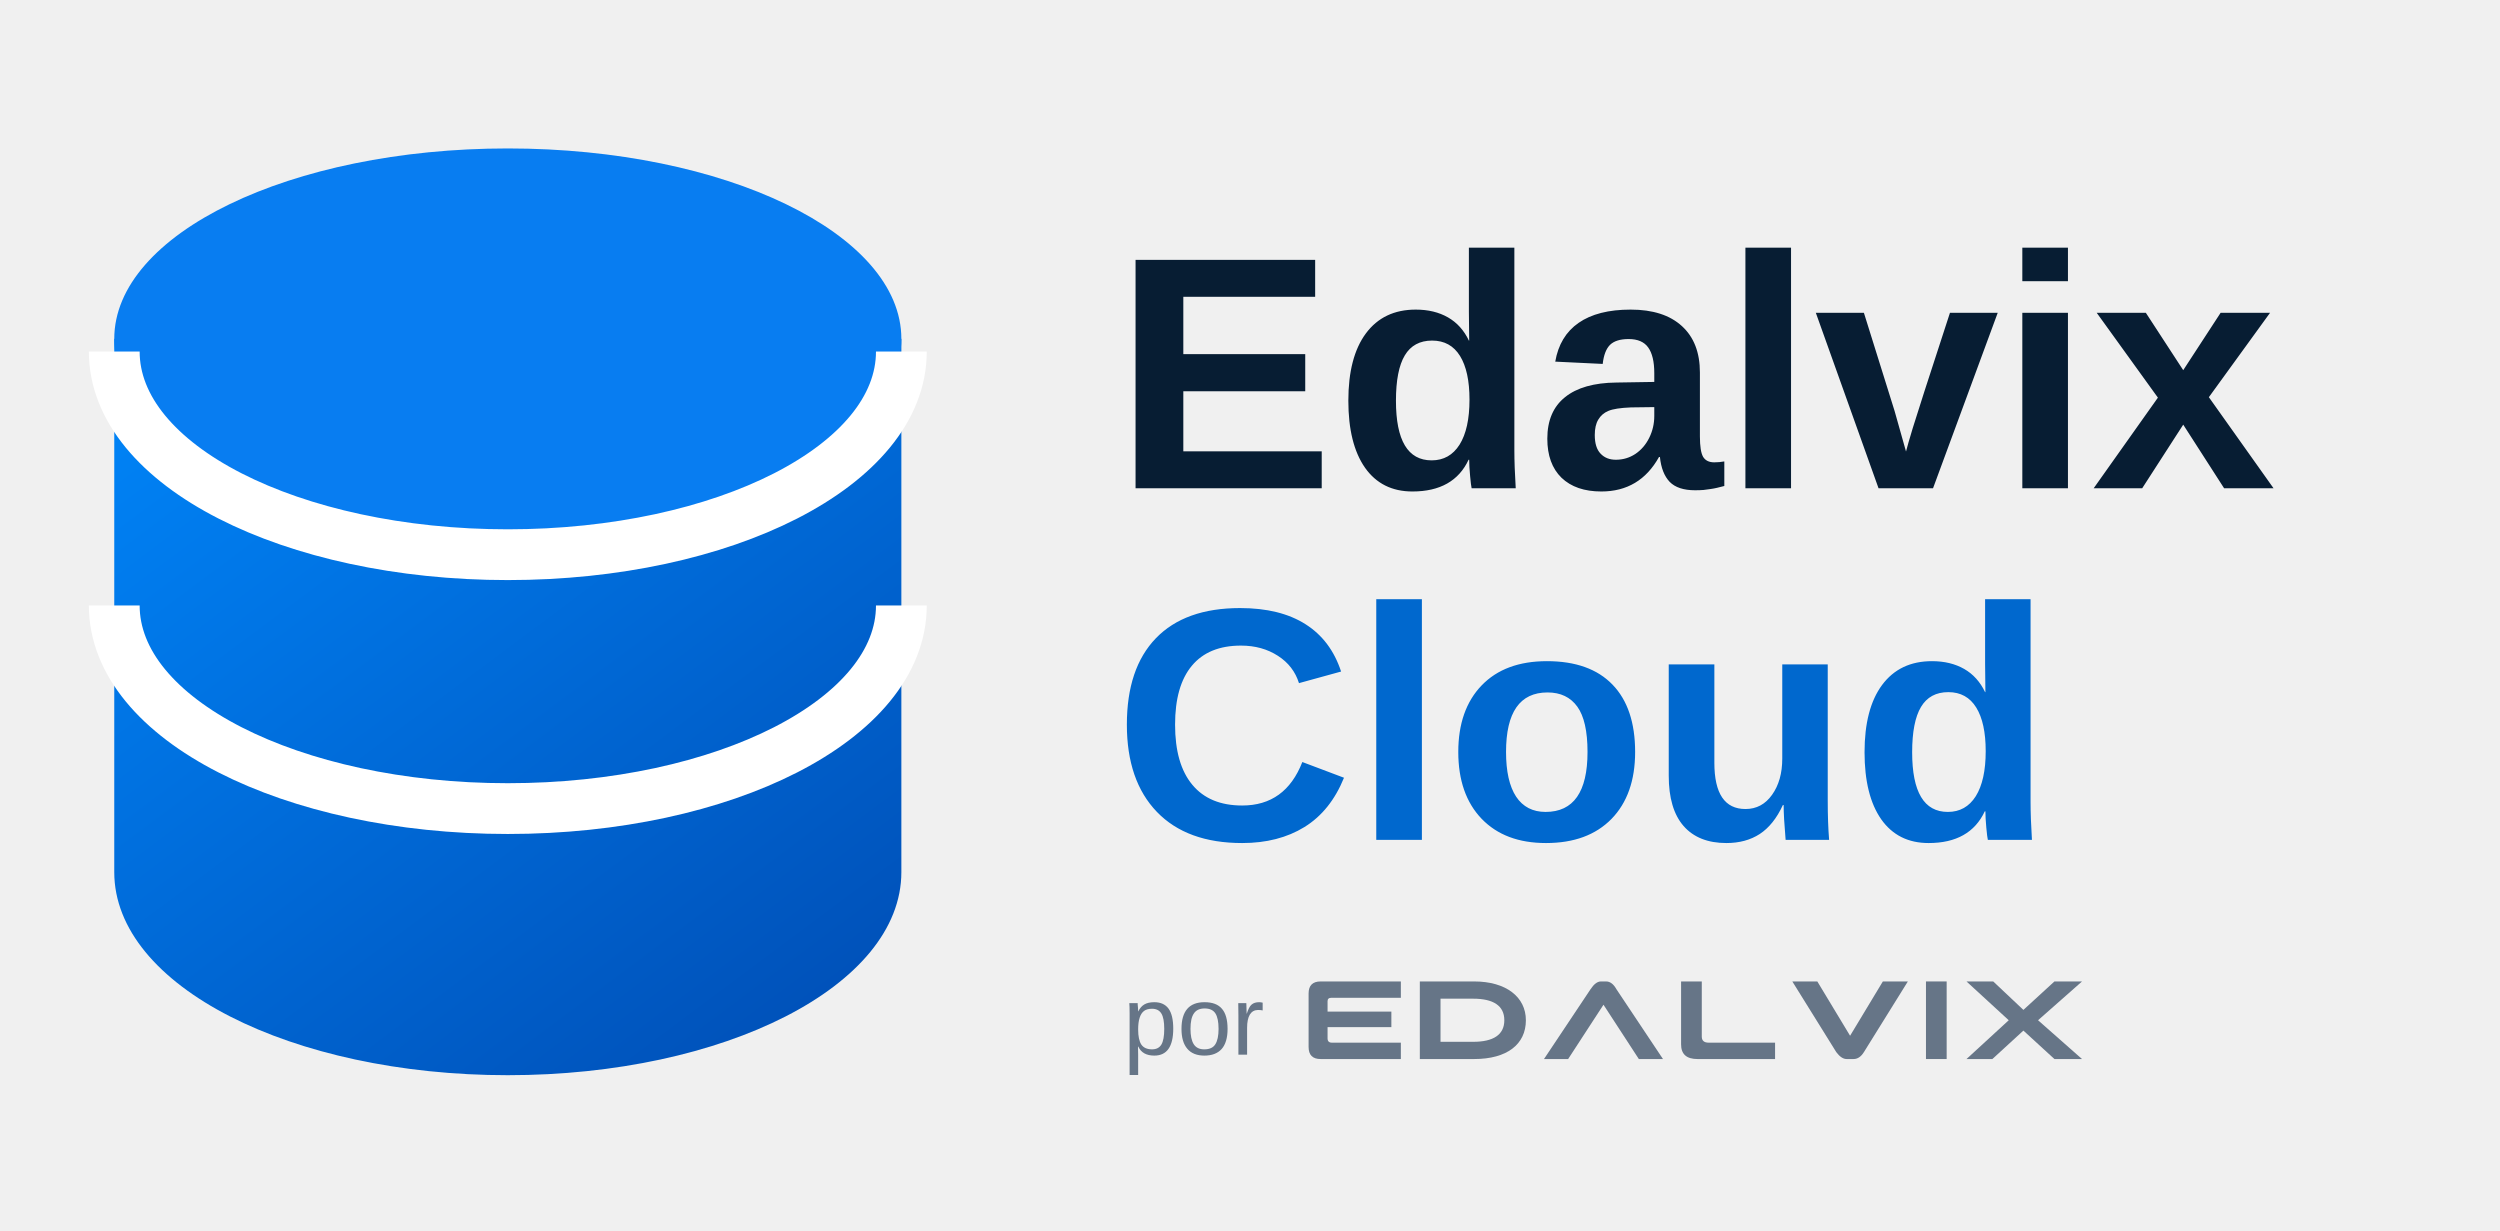
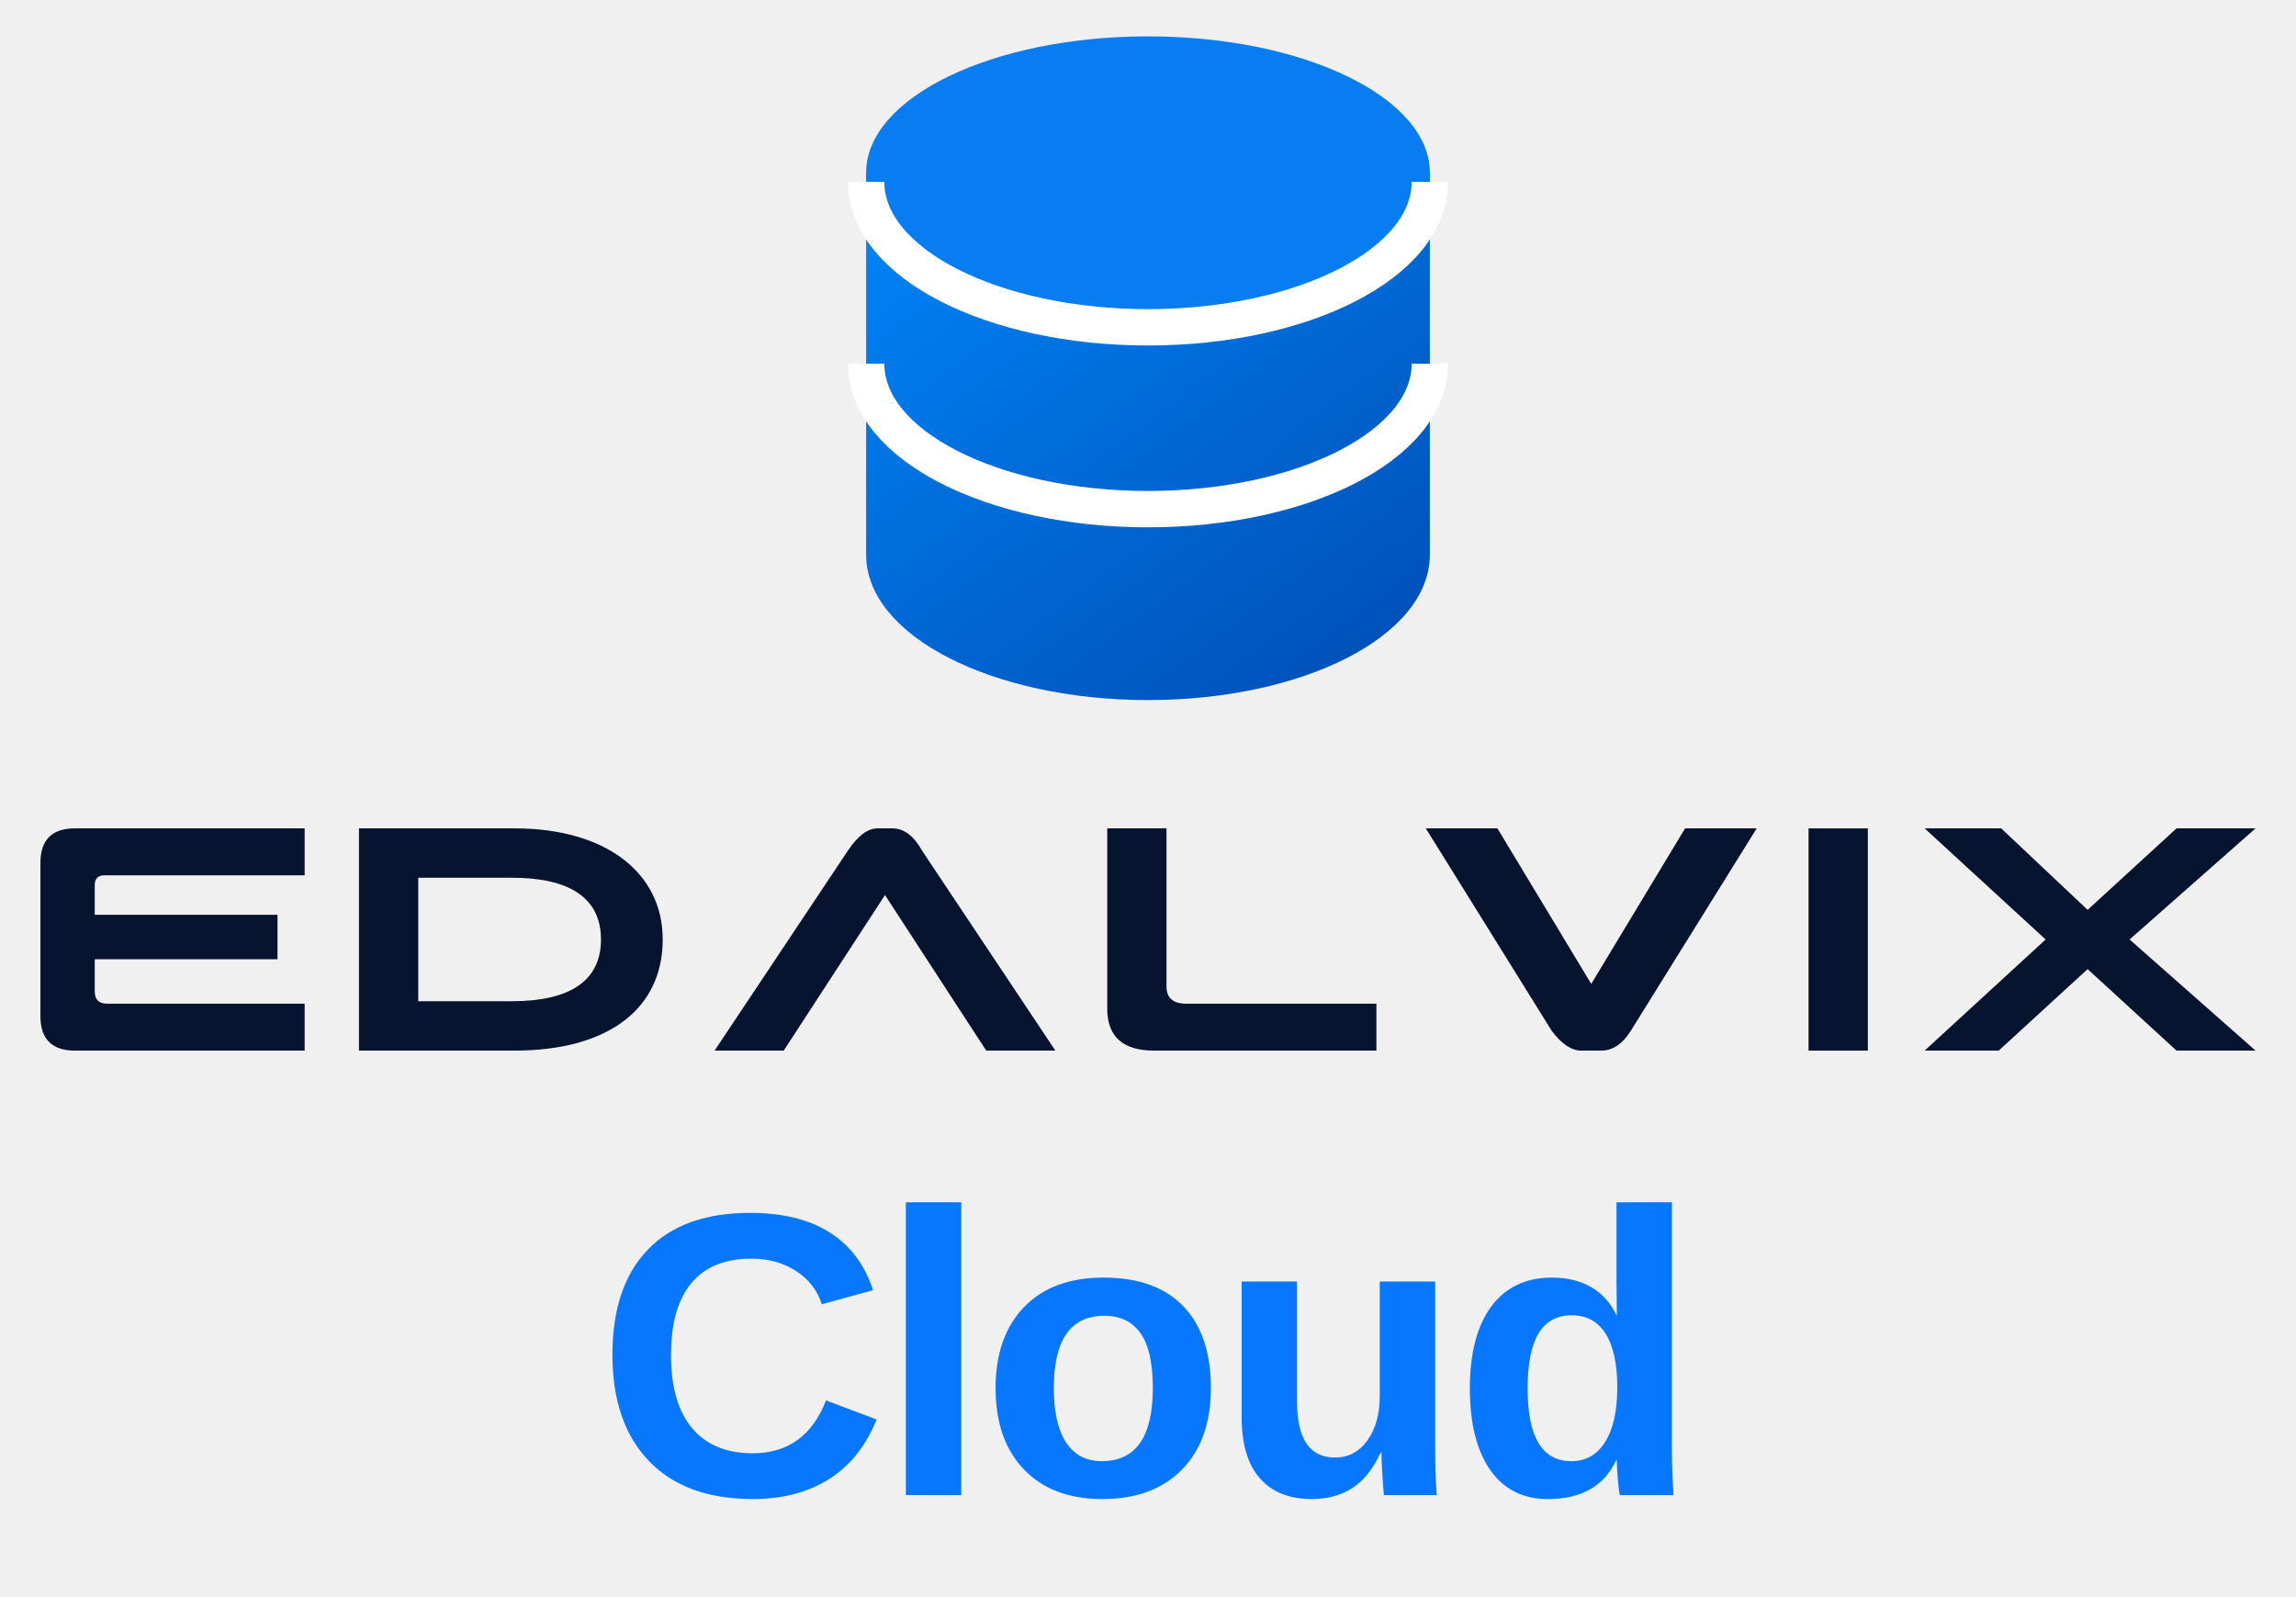
- <svg xmlns="http://www.w3.org/2000/svg" width="256" height="126" viewBox="0 0 256 126">
+ <svg xmlns="http://www.w3.org/2000/svg" width="227.267" height="158" viewBox="0 0 227.267 158">
  <defs>
    <linearGradient id="ecb" x2=".8" y2="1">
      <stop stop-color="#0086fa" />
      <stop offset="1" stop-color="#0051b9" />
    </linearGradient>
  </defs>
-   <g transform="translate(0,10) scale(1.3)">
+   <g transform="translate(77.6333,0) scale(0.9)">
    <path fill="url(#ecb)" d="M9 19h62v42c0 9-14 16-31 16S9 70 9 61Z" />
    <ellipse cx="40" cy="19" rx="31" ry="15" fill="#087df1" />
    <path d="M9 20c0 9 14 16 31 16s31-7 31-16M9 40c0 9 14 16 31 16s31-7 31-16" fill="none" stroke="#fff" stroke-width="4" />
  </g>
-   <text x="114" y="50" font-family="Arial, Helvetica, sans-serif" font-weight="700" font-size="34" fill="#071d33">Edalvix</text>
-   <text x="114" y="86" font-family="Arial, Helvetica, sans-serif" font-weight="700" font-size="34" fill="#0068ce">Cloud</text>
-   <text x="115" y="108" font-family="Arial, Helvetica, sans-serif" font-size="10" fill="#667587">por</text>
-   <g transform="translate(134,100.5) scale(0.2) translate(-22,-7)">
-     <g fill="#667587" transform="translate(22,7) scale(0.4414716)">
-       <path d="M14 0 H107 V19 H26 Q22 19 22 23 V35 H96 V53 H22 V66 Q22 71 27 71 H107 V90 H14 Q0 90 0 76 V14 Q0 0 14 0 Z" fill-rule="evenodd" transform="translate(0,0)" />
-       <path d="M0 0 H63 C100 0 123 18 123 45 C123 73 101 90 63 90 H0 Z M24 20 V70 H62 C85 70 98 62 98 45 C98 28 85 20 62 20 Z" fill-rule="evenodd" transform="translate(129,0)" />
-       <path d="M0 90 54 9 Q60 0 66 0 H72 Q79 0 84 9 L138 90 H110 L69 27 L28 90 Z" fill-rule="evenodd" transform="translate(273,0)" />
-       <path d="M0 0 H24 V64 Q24 71 32 71 H109 V90 H19 Q0 90 0 73 Z" fill-rule="evenodd" transform="translate(432,0)" />
-       <path d="M0 0 H29 L67 63 L105 0 H134 L83 82 Q78 90 71 90 H63 Q57 90 51 82 Z" fill-rule="evenodd" transform="translate(561,0)" />
-       <path d="M0 0 H24 V90 H0 Z" fill-rule="evenodd" transform="translate(716,0)" />
-       <path d="M0 0 H31 L66 33 L102 0 H134 L83 45 L134 90 H102 L66 57 L30 90 H0 L49 45 Z" fill-rule="evenodd" transform="translate(763,0)" />
-     </g>
+   <g fill="#061430" transform="translate(4,82) scale(0.24444)">
+     <path d="M14 0 H107 V19 H26 Q22 19 22 23 V35 H96 V53 H22 V66 Q22 71 27 71 H107 V90 H14 Q0 90 0 76 V14 Q0 0 14 0 Z" fill-rule="evenodd" transform="translate(0,0)" />
+     <path d="M0 0 H63 C100 0 123 18 123 45 C123 73 101 90 63 90 H0 Z M24 20 V70 H62 C85 70 98 62 98 45 C98 28 85 20 62 20 Z" fill-rule="evenodd" transform="translate(129,0)" />
+     <path d="M0 90 54 9 Q60 0 66 0 H72 Q79 0 84 9 L138 90 H110 L69 27 L28 90 Z" fill-rule="evenodd" transform="translate(273,0)" />
+     <path d="M0 0 H24 V64 Q24 71 32 71 H109 V90 H19 Q0 90 0 73 Z" fill-rule="evenodd" transform="translate(432,0)" />
+     <path d="M0 0 H29 L67 63 L105 0 H134 L83 82 Q78 90 71 90 H63 Q57 90 51 82 Z" fill-rule="evenodd" transform="translate(561,0)" />
+     <path d="M0 0 H24 V90 H0 Z" fill-rule="evenodd" transform="translate(716,0)" />
+     <path d="M0 0 H31 L66 33 L102 0 H134 L83 45 L134 90 H102 L66 57 L30 90 H0 L49 45 Z" fill-rule="evenodd" transform="translate(763,0)" />
  </g>
+   <text x="113.633" y="148" text-anchor="middle" font-family="Arial, Helvetica, sans-serif" font-weight="700" font-size="40" letter-spacing="-1" fill="#0877ff">Cloud</text>
</svg>
